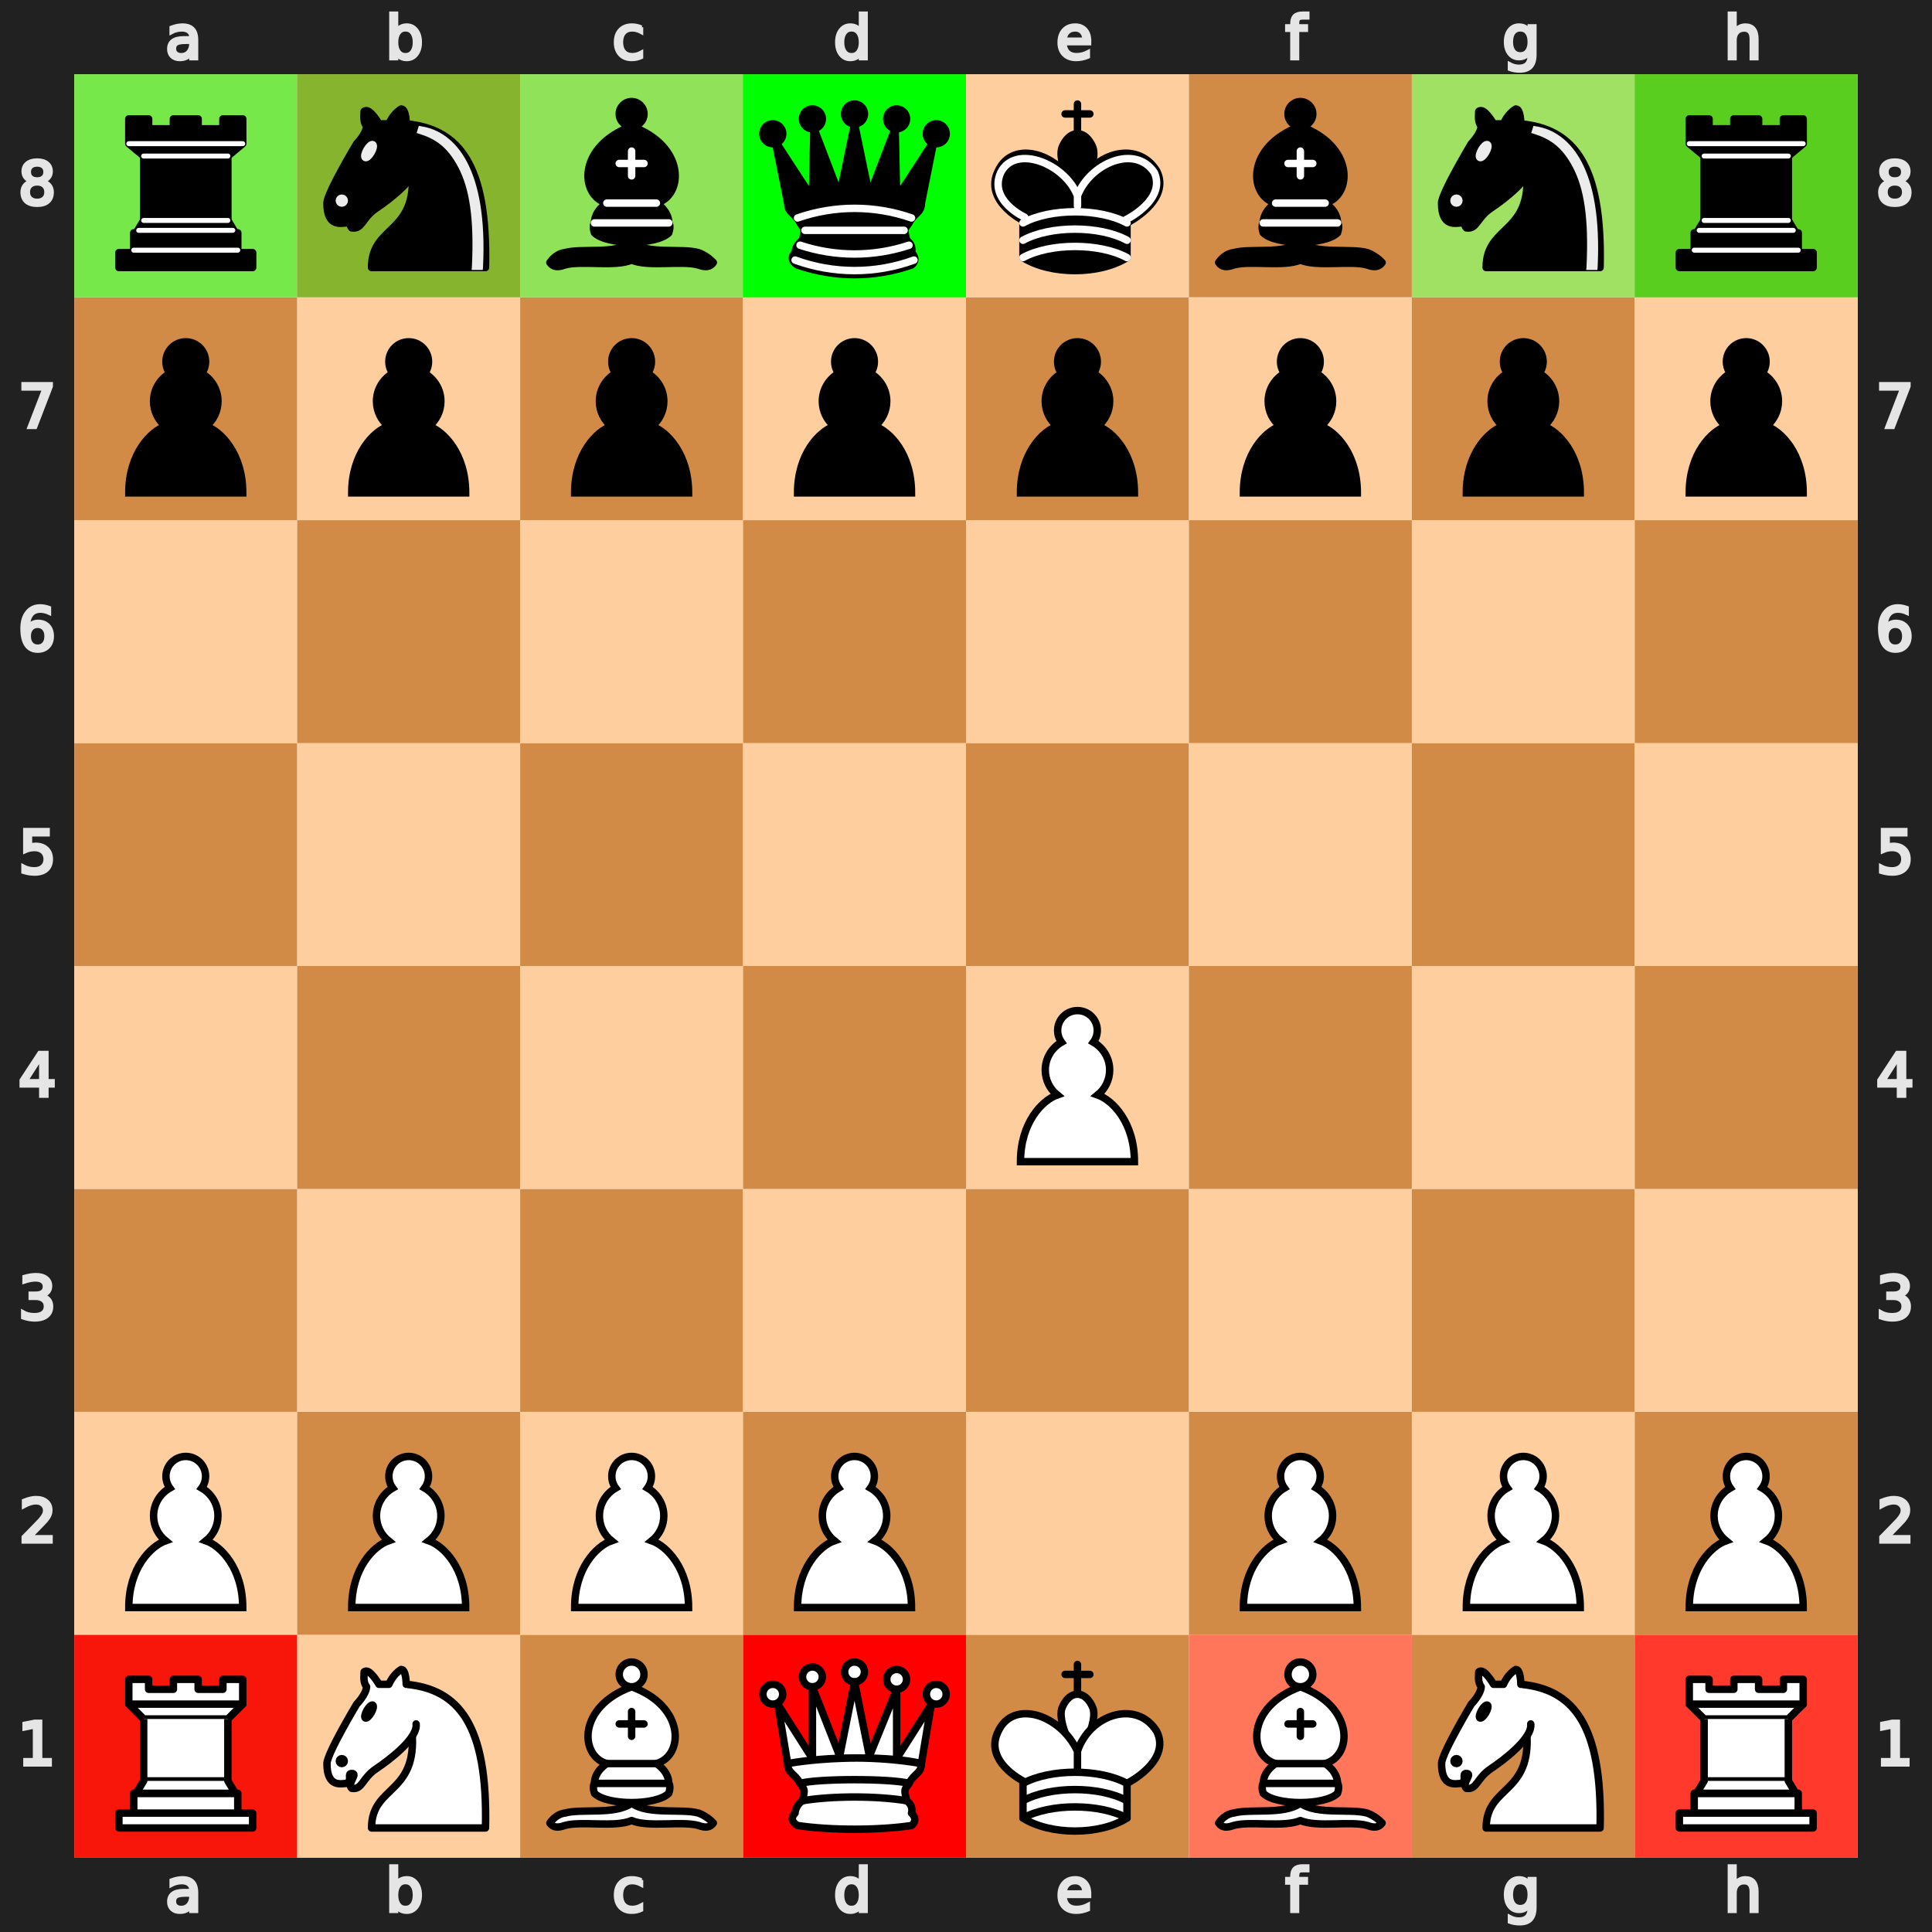
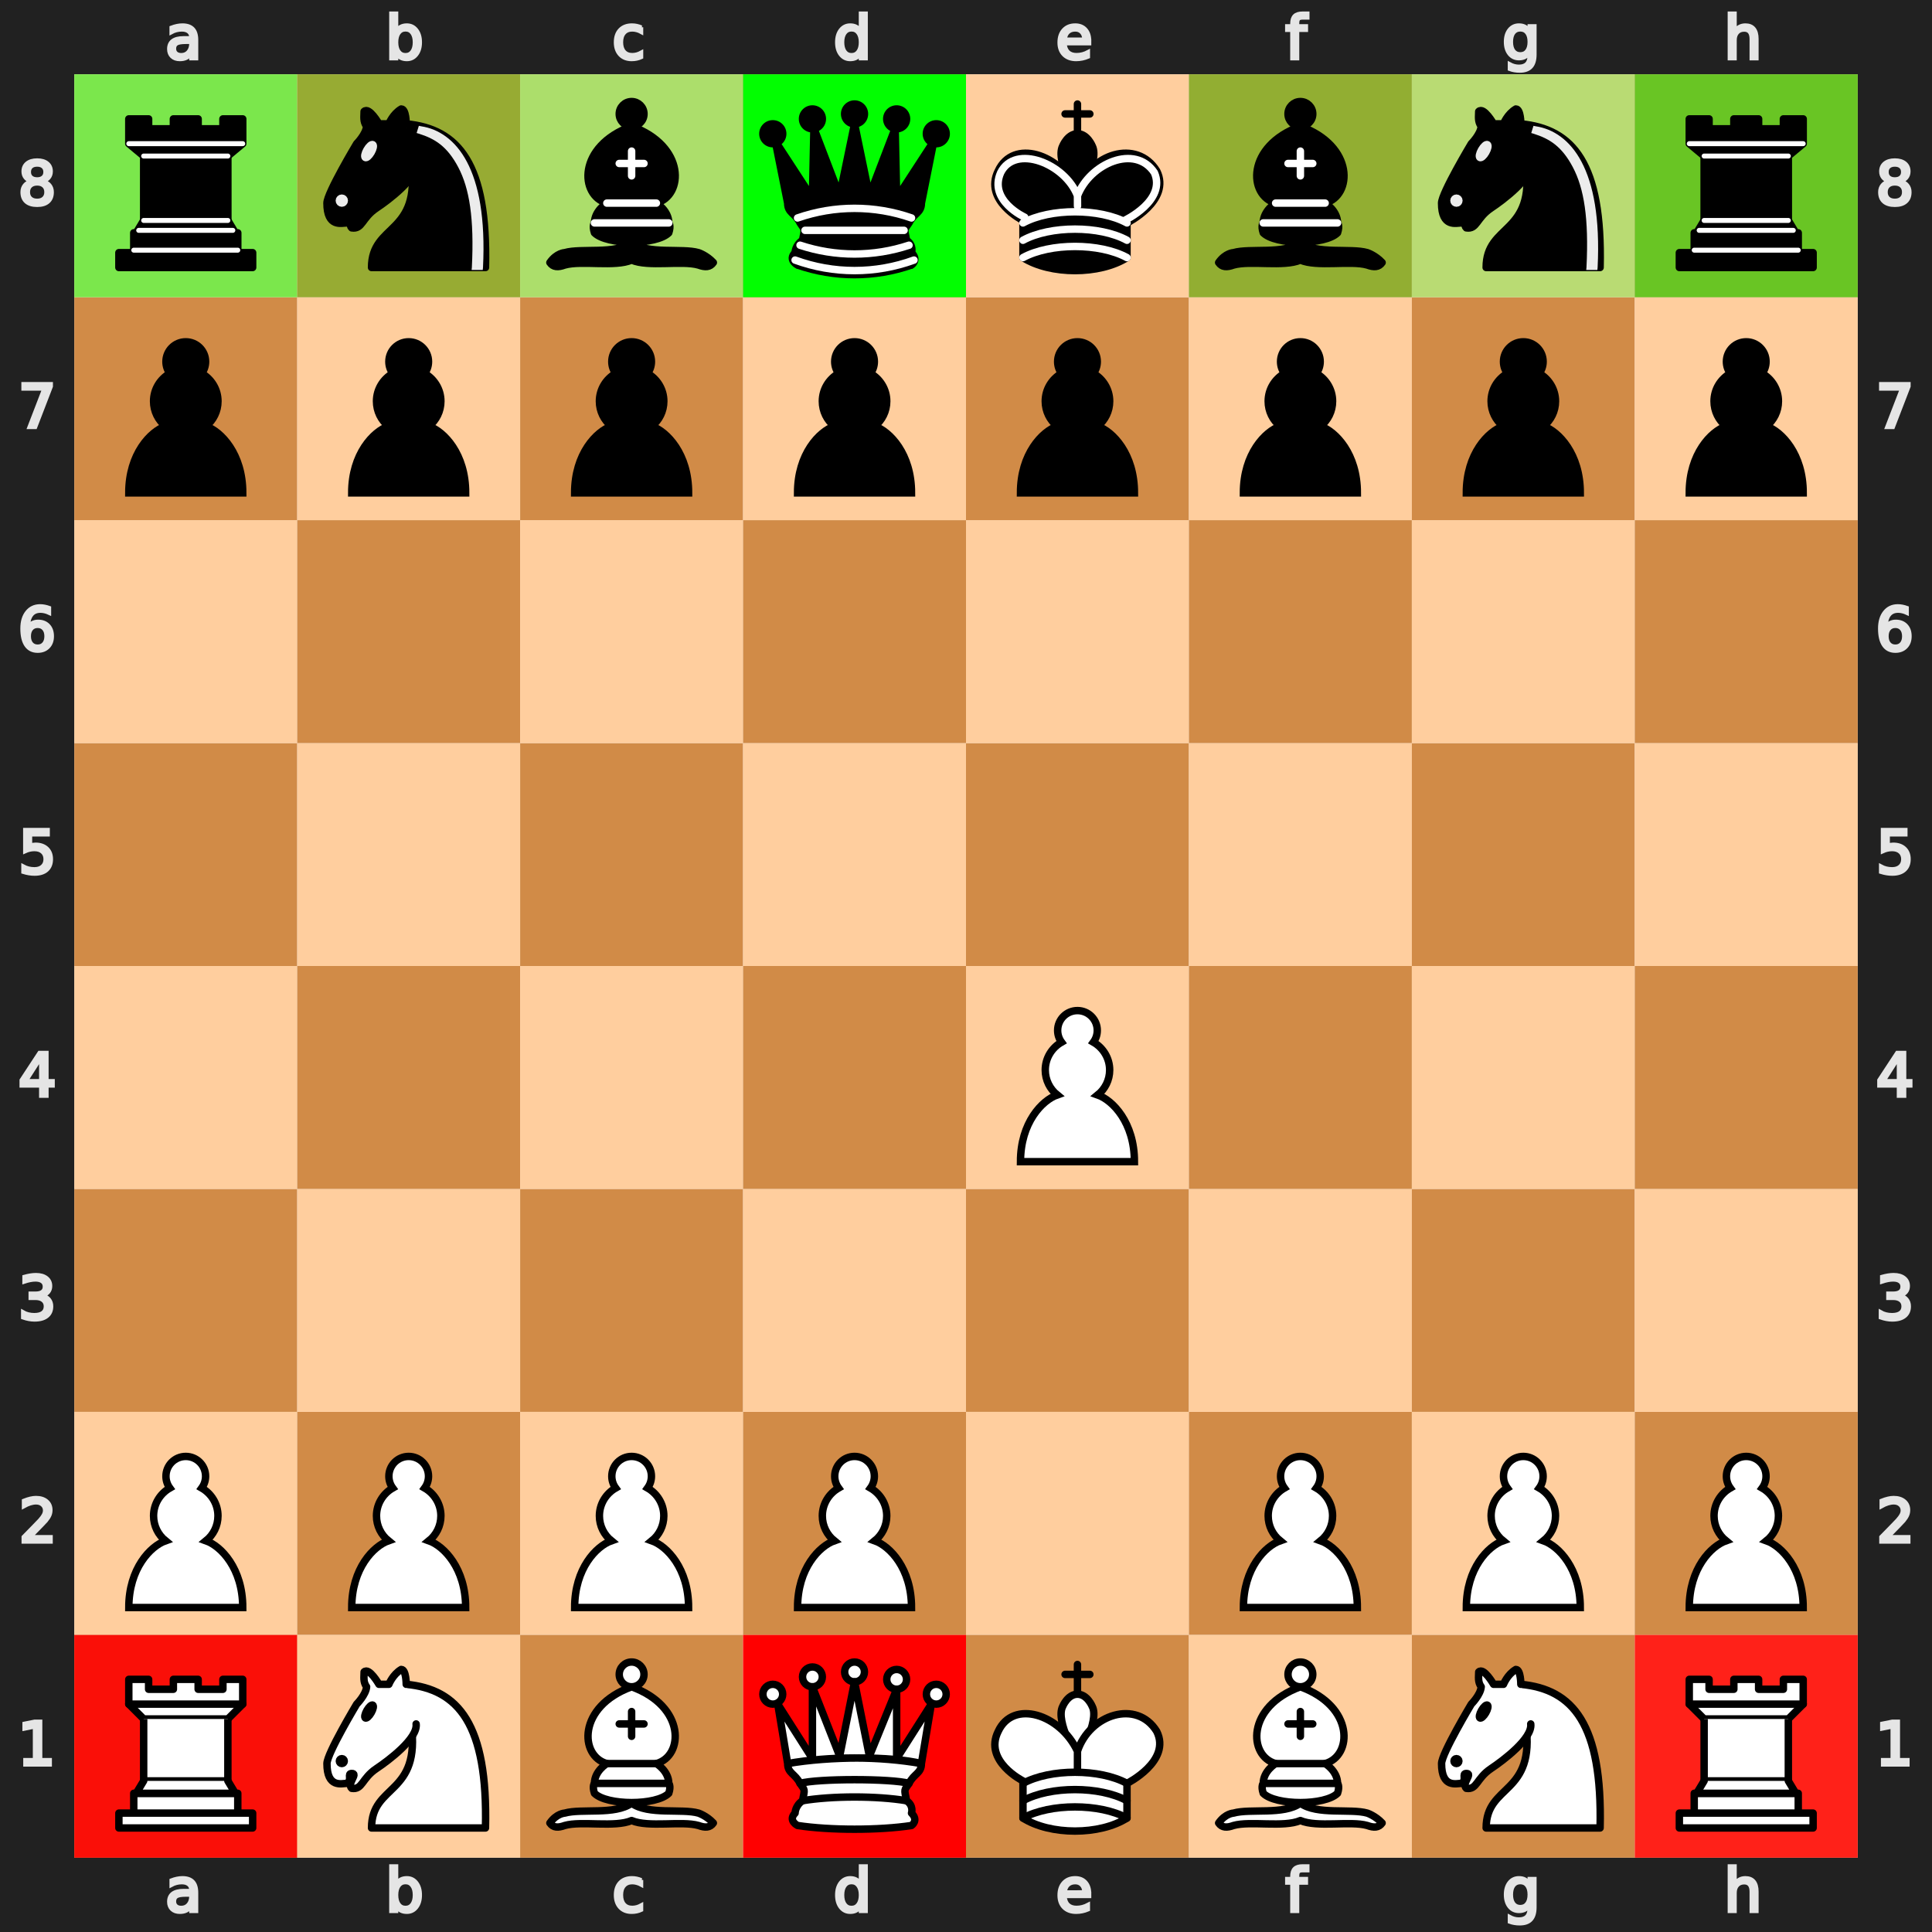
<svg xmlns="http://www.w3.org/2000/svg" xmlns:xlink="http://www.w3.org/1999/xlink" viewBox="0 0 390 390">
  <defs>
    <g id="white-pawn" class="white pawn">
      <path d="M22.5 9c-2.21 0-4 1.79-4 4 0 .89.29 1.71.78 2.38C17.33 16.5 16 18.59 16 21c0 2.03.94 3.84 2.41 5.03-3 1.06-7.41 5.55-7.41 13.47h23c0-7.92-4.41-12.41-7.41-13.47 1.47-1.19 2.41-3 2.41-5.03 0-2.41-1.33-4.5-3.28-5.62.49-.67.78-1.49.78-2.38 0-2.21-1.79-4-4-4z" fill="#fff" stroke="#000" stroke-width="1.5" stroke-linecap="round" />
    </g>
    <g id="white-knight" class="white knight" fill="none" fill-rule="evenodd" stroke="#000" stroke-width="1.5" stroke-linecap="round" stroke-linejoin="round">
      <path d="M 22,10 C 32.5,11 38.5,18 38,39 L 15,39 C 15,30 25,32.5 23,18" style="fill:#ffffff; stroke:#000000;" />
      <path d="M 24,18 C 24.38,20.91 18.45,25.37 16,27 C 13,29 13.18,31.34 11,31 C 9.958,30.06 12.41,27.96 11,28 C 10,28 11.19,29.23 10,30 C 9,30 5.997,31 6,26 C 6,24 12,14 12,14 C 12,14 13.89,12.1 14,10.5 C 13.27,9.506 13.5,8.5 13.5,7.5 C 14.5,6.5 16.5,10 16.5,10 L 18.5,10 C 18.5,10 19.28,8.008 21,7 C 22,7 22,10 22,10" style="fill:#ffffff; stroke:#000000;" />
      <path d="M 9.5 25.5 A 0.5 0.5 0 1 1 8.5,25.5 A 0.5 0.5 0 1 1 9.5 25.5 z" style="fill:#000000; stroke:#000000;" />
      <path d="M 15 15.5 A 0.5 1.5 0 1 1 14,15.5 A 0.5 1.5 0 1 1 15 15.5 z" transform="matrix(0.866,0.5,-0.5,0.866,9.693,-5.173)" style="fill:#000000; stroke:#000000;" />
    </g>
    <g id="white-bishop" class="white bishop" fill="none" fill-rule="evenodd" stroke="#000" stroke-width="1.5" stroke-linecap="round" stroke-linejoin="round">
      <g fill="#fff" stroke-linecap="butt">
        <path d="M9 36c3.39-.97 10.11.43 13.5-2 3.39 2.43 10.11 1.03 13.5 2 0 0 1.65.54 3 2-.68.97-1.65.99-3 .5-3.39-.97-10.11.46-13.5-1-3.39 1.46-10.11.03-13.5 1-1.354.49-2.323.47-3-.5 1.354-1.94 3-2 3-2zM15 32c2.5 2.5 12.5 2.5 15 0 .5-1.5 0-2 0-2 0-2.5-2.5-4-2.5-4 5.5-1.5 6-11.5-5-15.5-11 4-10.5 14-5 15.5 0 0-2.5 1.5-2.5 4 0 0-.5.5 0 2zM25 8a2.5 2.5 0 1 1-5 0 2.5 2.5 0 1 1 5 0z" />
      </g>
      <path d="M17.5 26h10M15 30h15m-7.5-14.5v5M20 18h5" stroke-linejoin="miter" />
    </g>
    <g id="white-rook" class="white rook" fill="#fff" fill-rule="evenodd" stroke="#000" stroke-width="1.5" stroke-linecap="round" stroke-linejoin="round">
      <path d="M9 39h27v-3H9v3zM12 36v-4h21v4H12zM11 14V9h4v2h5V9h5v2h5V9h4v5" stroke-linecap="butt" />
      <path d="M34 14l-3 3H14l-3-3" />
      <path d="M31 17v12.5H14V17" stroke-linecap="butt" stroke-linejoin="miter" />
      <path d="M31 29.5l1.5 2.5h-20l1.5-2.5" />
      <path d="M11 14h23" fill="none" stroke-linejoin="miter" />
    </g>
    <g id="white-queen" class="white queen" fill="#fff" fill-rule="evenodd" stroke="#000" stroke-width="1.5" stroke-linecap="round" stroke-linejoin="round">
      <path d="M8 12a2 2 0 1 1-4 0 2 2 0 1 1 4 0zM24.5 7.5a2 2 0 1 1-4 0 2 2 0 1 1 4 0zM41 12a2 2 0 1 1-4 0 2 2 0 1 1 4 0zM16 8.5a2 2 0 1 1-4 0 2 2 0 1 1 4 0zM33 9a2 2 0 1 1-4 0 2 2 0 1 1 4 0z" />
      <path d="M9 26c8.5-1.5 21-1.5 27 0l2-12-7 11V11l-5.5 13.5-3-15-3 15-5.5-14V25L7 14l2 12zM9 26c0 2 1.5 2 2.5 4 1 1.5 1 1 .5 3.5-1.5 1-1.5 2.5-1.5 2.5-1.5 1.5.5 2.5.5 2.5 6.5 1 16.5 1 23 0 0 0 1.5-1 0-2.5 0 0 .5-1.5-1-2.5-.5-2.5-.5-2 .5-3.5 1-2 2.5-2 2.5-4-8.5-1.5-18.5-1.5-27 0z" stroke-linecap="butt" />
      <path d="M11.5 30c3.5-1 18.5-1 22 0M12 33.5c6-1 15-1 21 0" fill="none" />
    </g>
    <g id="white-king" class="white king" fill="none" fill-rule="evenodd" stroke="#000" stroke-width="1.5" stroke-linecap="round" stroke-linejoin="round">
      <path d="M22.5 11.63V6M20 8h5" stroke-linejoin="miter" />
      <path d="M22.5 25s4.5-7.5 3-10.5c0 0-1-2.5-3-2.5s-3 2.5-3 2.5c-1.5 3 3 10.5 3 10.5" fill="#fff" stroke-linecap="butt" stroke-linejoin="miter" />
      <path d="M11.5 37c5.5 3.5 15.5 3.5 21 0v-7s9-4.5 6-10.5c-4-6.5-13.5-3.5-16 4V27v-3.5c-3.5-7.5-13-10.5-16-4-3 6 5 10 5 10V37z" fill="#fff" />
      <path d="M11.5 30c5.5-3 15.5-3 21 0m-21 3.5c5.5-3 15.5-3 21 0m-21 3.5c5.5-3 15.5-3 21 0" />
    </g>
    <g id="black-pawn" class="black pawn">
      <path d="M22.5 9c-2.21 0-4 1.79-4 4 0 .89.29 1.71.78 2.38C17.33 16.5 16 18.59 16 21c0 2.03.94 3.84 2.41 5.03-3 1.06-7.41 5.55-7.41 13.47h23c0-7.92-4.41-12.41-7.41-13.47 1.47-1.19 2.41-3 2.41-5.03 0-2.41-1.33-4.5-3.28-5.62.49-.67.78-1.49.78-2.38 0-2.21-1.79-4-4-4z" fill="#000" stroke="#000" stroke-width="1.5" stroke-linecap="round" />
    </g>
    <g id="black-knight" class="black knight" fill="none" fill-rule="evenodd" stroke="#000" stroke-width="1.5" stroke-linecap="round" stroke-linejoin="round">
      <path d="M 22,10 C 32.5,11 38.5,18 38,39 L 15,39 C 15,30 25,32.5 23,18" style="fill:#000000; stroke:#000000;" />
      <path d="M 24,18 C 24.38,20.91 18.45,25.37 16,27 C 13,29 13.18,31.34 11,31 C 9.958,30.06 12.41,27.96 11,28 C 10,28 11.19,29.23 10,30 C 9,30 5.997,31 6,26 C 6,24 12,14 12,14 C 12,14 13.89,12.1 14,10.5 C 13.27,9.506 13.5,8.5 13.5,7.5 C 14.5,6.5 16.5,10 16.5,10 L 18.5,10 C 18.5,10 19.28,8.008 21,7 C 22,7 22,10 22,10" style="fill:#000000; stroke:#000000;" />
      <path d="M 9.5 25.5 A 0.5 0.5 0 1 1 8.5,25.5 A 0.5 0.5 0 1 1 9.5 25.5 z" style="fill:#ececec; stroke:#ececec;" />
      <path d="M 15 15.5 A 0.5 1.5 0 1 1 14,15.5 A 0.5 1.5 0 1 1 15 15.5 z" transform="matrix(0.866,0.5,-0.5,0.866,9.693,-5.173)" style="fill:#ececec; stroke:#ececec;" />
      <path d="M 24.55,10.4 L 24.1,11.85 L 24.6,12 C 27.75,13 30.25,14.49 32.5,18.75 C 34.75,23.01 35.75,29.06 35.25,39 L 35.2,39.5 L 37.45,39.5 L 37.5,39 C 38,28.94 36.62,22.15 34.25,17.66 C 31.88,13.17 28.46,11.02 25.06,10.5 L 24.55,10.4 z " style="fill:#ececec; stroke:none;" />
    </g>
    <g id="black-bishop" class="black bishop" fill="none" fill-rule="evenodd" stroke="#000" stroke-width="1.5" stroke-linecap="round" stroke-linejoin="round">
      <path d="M9 36c3.39-.97 10.11.43 13.5-2 3.39 2.43 10.11 1.03 13.5 2 0 0 1.65.54 3 2-.68.97-1.65.99-3 .5-3.39-.97-10.11.46-13.5-1-3.39 1.46-10.11.03-13.5 1-1.354.49-2.323.47-3-.5 1.354-1.94 3-2 3-2zm6-4c2.5 2.5 12.5 2.5 15 0 .5-1.5 0-2 0-2 0-2.5-2.5-4-2.5-4 5.5-1.5 6-11.5-5-15.5-11 4-10.5 14-5 15.5 0 0-2.5 1.5-2.5 4 0 0-.5.5 0 2zM25 8a2.5 2.5 0 1 1-5 0 2.5 2.5 0 1 1 5 0z" fill="#000" stroke-linecap="butt" />
      <path d="M17.5 26h10M15 30h15m-7.5-14.5v5M20 18h5" stroke="#fff" stroke-linejoin="miter" />
    </g>
    <g id="black-rook" class="black rook" fill="#000" fill-rule="evenodd" stroke="#000" stroke-width="1.5" stroke-linecap="round" stroke-linejoin="round">
      <path d="M9 39h27v-3H9v3zM12.5 32l1.5-2.5h17l1.5 2.5h-20zM12 36v-4h21v4H12z" stroke-linecap="butt" />
      <path d="M14 29.5v-13h17v13H14z" stroke-linecap="butt" stroke-linejoin="miter" />
      <path d="M14 16.5L11 14h23l-3 2.5H14zM11 14V9h4v2h5V9h5v2h5V9h4v5H11z" stroke-linecap="butt" />
      <path d="M12 35.5h21M13 31.5h19M14 29.5h17M14 16.5h17M11 14h23" fill="none" stroke="#fff" stroke-width="1" stroke-linejoin="miter" />
    </g>
    <g id="black-queen" class="black queen" fill="#000" fill-rule="evenodd" stroke="#000" stroke-width="1.5" stroke-linecap="round" stroke-linejoin="round">
      <g fill="#000" stroke="none">
        <circle cx="6" cy="12" r="2.75" />
        <circle cx="14" cy="9" r="2.75" />
        <circle cx="22.5" cy="8" r="2.75" />
        <circle cx="31" cy="9" r="2.75" />
        <circle cx="39" cy="12" r="2.75" />
      </g>
      <path d="M9 26c8.5-1.5 21-1.5 27 0l2.5-12.5L31 25l-.3-14.1-5.2 13.6-3-14.5-3 14.5-5.2-13.6L14 25 6.5 13.5 9 26zM9 26c0 2 1.5 2 2.5 4 1 1.5 1 1 .5 3.5-1.5 1-1.5 2.5-1.5 2.5-1.5 1.5.5 2.5.5 2.5 6.5 1 16.5 1 23 0 0 0 1.5-1 0-2.5 0 0 .5-1.5-1-2.5-.5-2.5-.5-2 .5-3.5 1-2 2.5-2 2.5-4-8.5-1.5-18.5-1.5-27 0z" stroke-linecap="butt" />
      <path d="M11 38.5a35 35 1 0 0 23 0" fill="none" stroke-linecap="butt" />
      <path d="M11 29a35 35 1 0 1 23 0M12.5 31.5h20M11.5 34.5a35 35 1 0 0 22 0M10.5 37.5a35 35 1 0 0 24 0" fill="none" stroke="#fff" />
    </g>
    <g id="black-king" class="black king" fill="none" fill-rule="evenodd" stroke="#000" stroke-width="1.5" stroke-linecap="round" stroke-linejoin="round">
      <path d="M22.5 11.63V6" stroke-linejoin="miter" />
      <path d="M22.5 25s4.5-7.5 3-10.5c0 0-1-2.5-3-2.5s-3 2.5-3 2.5c-1.5 3 3 10.5 3 10.5" fill="#000" stroke-linecap="butt" stroke-linejoin="miter" />
      <path d="M11.5 37c5.5 3.5 15.5 3.5 21 0v-7s9-4.5 6-10.5c-4-6.5-13.5-3.5-16 4V27v-3.5c-3.5-7.5-13-10.5-16-4-3 6 5 10 5 10V37z" fill="#000" />
      <path d="M20 8h5" stroke-linejoin="miter" />
      <path d="M32 29.5s8.5-4 6.03-9.65C34.15 14 25 18 22.5 24.5l.01 2.1-.01-2.1C20 18 9.906 14 6.997 19.85c-2.497 5.65 4.853 9 4.853 9M11.5 30c5.5-3 15.5-3 21 0m-21 3.5c5.5-3 15.5-3 21 0m-21 3.5c5.5-3 15.5-3 21 0" stroke="#fff" />
    </g>
  </defs>
  <rect x="7.5" y="7.5" width="375" height="375" fill="none" stroke="#212121" stroke-width="15" />
  <g transform="translate(20, 1) scale(0.75, 0.75)" fill="#e5e5e5" stroke="#e5e5e5">
    <path d="M23.328 10.016q-1.742 0-2.414.398-.672.398-.672 1.36 0 .765.5 1.218.508.445 1.375.445 1.196 0 1.914-.843.727-.852.727-2.258v-.32zm2.867-.594v4.992h-1.437v-1.328q-.492.797-1.227 1.18-.734.375-1.797.375-1.343 0-2.14-.75-.79-.758-.79-2.024 0-1.476.985-2.226.992-.75 2.953-.75h2.016V8.75q0-.992-.656-1.531-.649-.547-1.829-.547-.75 0-1.46.18-.711.18-1.368.539V6.062q.79-.304 1.532-.453.742-.156 1.445-.156 1.898 0 2.836.984.937.985.937 2.985z" />
  </g>
  <g transform="translate(20, 375) scale(0.75, 0.75)" fill="#e5e5e5" stroke="#e5e5e5">
    <path d="M23.328 10.016q-1.742 0-2.414.398-.672.398-.672 1.36 0 .765.5 1.218.508.445 1.375.445 1.196 0 1.914-.843.727-.852.727-2.258v-.32zm2.867-.594v4.992h-1.437v-1.328q-.492.797-1.227 1.18-.734.375-1.797.375-1.343 0-2.14-.75-.79-.758-.79-2.024 0-1.476.985-2.226.992-.75 2.953-.75h2.016V8.75q0-.992-.656-1.531-.649-.547-1.829-.547-.75 0-1.46.18-.711.18-1.368.539V6.062q.79-.304 1.532-.453.742-.156 1.445-.156 1.898 0 2.836.984.937.985.937 2.985z" />
  </g>
  <g transform="translate(65, 1) scale(0.75, 0.75)" fill="#e5e5e5" stroke="#e5e5e5">
    <path d="M24.922 10.047q0-1.586-.656-2.485-.649-.906-1.79-.906-1.14 0-1.796.906-.649.899-.649 2.485 0 1.586.649 2.492.656.898 1.797.898 1.14 0 1.789-.898.656-.906.656-2.492zm-4.89-3.055q.452-.781 1.14-1.156.695-.383 1.656-.383 1.594 0 2.586 1.266 1 1.265 1 3.328 0 2.062-1 3.328-.992 1.266-2.586 1.266-.96 0-1.656-.375-.688-.383-1.14-1.164v1.312h-1.446V2.258h1.445z" />
  </g>
  <g transform="translate(65, 375) scale(0.75, 0.75)" fill="#e5e5e5" stroke="#e5e5e5">
    <path d="M24.922 10.047q0-1.586-.656-2.485-.649-.906-1.79-.906-1.14 0-1.796.906-.649.899-.649 2.485 0 1.586.649 2.492.656.898 1.797.898 1.14 0 1.789-.898.656-.906.656-2.492zm-4.89-3.055q.452-.781 1.14-1.156.695-.383 1.656-.383 1.594 0 2.586 1.266 1 1.265 1 3.328 0 2.062-1 3.328-.992 1.266-2.586 1.266-.96 0-1.656-.375-.688-.383-1.14-1.164v1.312h-1.446V2.258h1.445z" />
  </g>
  <g transform="translate(110, 1) scale(0.75, 0.75)" fill="#e5e5e5" stroke="#e5e5e5">
    <path d="M25.96 6v1.344q-.608-.336-1.226-.5-.609-.172-1.234-.172-1.398 0-2.172.89-.773.883-.773 2.485 0 1.601.773 2.492.774.883 2.172.883.625 0 1.234-.164.618-.172 1.227-.508v1.328q-.602.281-1.25.422-.64.14-1.367.14-1.977 0-3.14-1.242-1.165-1.242-1.165-3.351 0-2.14 1.172-3.367 1.18-1.227 3.227-1.227.664 0 1.296.14.633.134 1.227.407z" />
  </g>
  <g transform="translate(110, 375) scale(0.75, 0.75)" fill="#e5e5e5" stroke="#e5e5e5">
    <path d="M25.96 6v1.344q-.608-.336-1.226-.5-.609-.172-1.234-.172-1.398 0-2.172.89-.773.883-.773 2.485 0 1.601.773 2.492.774.883 2.172.883.625 0 1.234-.164.618-.172 1.227-.508v1.328q-.602.281-1.25.422-.64.14-1.367.14-1.977 0-3.14-1.242-1.165-1.242-1.165-3.351 0-2.14 1.172-3.367 1.18-1.227 3.227-1.227.664 0 1.296.14.633.134 1.227.407z" />
  </g>
  <g transform="translate(155, 1) scale(0.75, 0.75)" fill="#e5e5e5" stroke="#e5e5e5">
    <path d="M24.973 6.992V2.258h1.437v12.156h-1.437v-1.312q-.453.78-1.149 1.164-.687.375-1.656.375-1.586 0-2.586-1.266-.992-1.266-.992-3.328 0-2.063.992-3.328 1-1.266 2.586-1.266.969 0 1.656.383.696.375 1.149 1.156zm-4.899 3.055q0 1.586.649 2.492.656.898 1.797.898 1.14 0 1.796-.898.657-.906.657-2.492 0-1.586-.657-2.485-.656-.906-1.796-.906-1.141 0-1.797.906-.649.899-.649 2.485z" />
  </g>
  <g transform="translate(155, 375) scale(0.75, 0.75)" fill="#e5e5e5" stroke="#e5e5e5">
    <path d="M24.973 6.992V2.258h1.437v12.156h-1.437v-1.312q-.453.78-1.149 1.164-.687.375-1.656.375-1.586 0-2.586-1.266-.992-1.266-.992-3.328 0-2.063.992-3.328 1-1.266 2.586-1.266.969 0 1.656.383.696.375 1.149 1.156zm-4.899 3.055q0 1.586.649 2.492.656.898 1.797.898 1.14 0 1.796-.898.657-.906.657-2.492 0-1.586-.657-2.485-.656-.906-1.796-.906-1.141 0-1.797.906-.649.899-.649 2.485z" />
  </g>
  <g transform="translate(200, 1) scale(0.75, 0.75)" fill="#e5e5e5" stroke="#e5e5e5">
    <path d="M26.555 9.68v.703h-6.61q.094 1.484.89 2.265.806.774 2.235.774.828 0 1.602-.203.781-.203 1.547-.61v1.36q-.774.328-1.586.5-.813.172-1.649.172-2.093 0-3.32-1.22-1.219-1.218-1.219-3.296 0-2.148 1.157-3.406 1.164-1.266 3.132-1.266 1.766 0 2.79 1.14 1.03 1.134 1.03 3.087zm-1.438-.422q-.015-1.18-.664-1.883-.64-.703-1.703-.703-1.203 0-1.93.68-.718.68-.828 1.914z" />
  </g>
  <g transform="translate(200, 375) scale(0.75, 0.75)" fill="#e5e5e5" stroke="#e5e5e5">
    <path d="M26.555 9.68v.703h-6.61q.094 1.484.89 2.265.806.774 2.235.774.828 0 1.602-.203.781-.203 1.547-.61v1.36q-.774.328-1.586.5-.813.172-1.649.172-2.093 0-3.32-1.22-1.219-1.218-1.219-3.296 0-2.148 1.157-3.406 1.164-1.266 3.132-1.266 1.766 0 2.79 1.14 1.03 1.134 1.03 3.087zm-1.438-.422q-.015-1.18-.664-1.883-.64-.703-1.703-.703-1.203 0-1.93.68-.718.68-.828 1.914z" />
  </g>
  <g transform="translate(245, 1) scale(0.75, 0.75)" fill="#e5e5e5" stroke="#e5e5e5">
    <path d="M25.285 2.258v1.195H23.91q-.773 0-1.078.313-.297.312-.297 1.125v.773h2.367v1.117h-2.367v7.633H21.09V6.781h-1.375V5.664h1.375v-.61q0-1.46.68-2.124.68-.672 2.156-.672z" />
  </g>
  <g transform="translate(245, 375) scale(0.75, 0.75)" fill="#e5e5e5" stroke="#e5e5e5">
    <path d="M25.285 2.258v1.195H23.91q-.773 0-1.078.313-.297.312-.297 1.125v.773h2.367v1.117h-2.367v7.633H21.09V6.781h-1.375V5.664h1.375v-.61q0-1.46.68-2.124.68-.672 2.156-.672z" />
  </g>
  <g transform="translate(290, 1) scale(0.75, 0.75)" fill="#e5e5e5" stroke="#e5e5e5">
    <path d="M24.973 9.937q0-1.562-.649-2.421-.64-.86-1.804-.86-1.157 0-1.805.86-.64.859-.64 2.421 0 1.555.64 2.415.648.859 1.805.859 1.164 0 1.804-.86.649-.859.649-2.414zm1.437 3.391q0 2.234-.992 3.32-.992 1.094-3.04 1.094-.757 0-1.429-.117-.672-.11-1.304-.344v-1.398q.632.344 1.25.508.617.164 1.257.164 1.414 0 2.118-.743.703-.734.703-2.226v-.711q-.446.773-1.141 1.156-.695.383-1.664.383-1.61 0-2.594-1.227-.984-1.226-.984-3.25 0-2.03.984-3.257.985-1.227 2.594-1.227.969 0 1.664.383t1.14 1.156V5.664h1.438z" />
  </g>
  <g transform="translate(290, 375) scale(0.75, 0.75)" fill="#e5e5e5" stroke="#e5e5e5">
    <path d="M24.973 9.937q0-1.562-.649-2.421-.64-.86-1.804-.86-1.157 0-1.805.86-.64.859-.64 2.421 0 1.555.64 2.415.648.859 1.805.859 1.164 0 1.804-.86.649-.859.649-2.414zm1.437 3.391q0 2.234-.992 3.32-.992 1.094-3.04 1.094-.757 0-1.429-.117-.672-.11-1.304-.344v-1.398q.632.344 1.25.508.617.164 1.257.164 1.414 0 2.118-.743.703-.734.703-2.226v-.711q-.446.773-1.141 1.156-.695.383-1.664.383-1.61 0-2.594-1.227-.984-1.226-.984-3.25 0-2.03.984-3.257.985-1.227 2.594-1.227.969 0 1.664.383t1.14 1.156V5.664h1.438z" />
  </g>
  <g transform="translate(335, 1) scale(0.75, 0.75)" fill="#e5e5e5" stroke="#e5e5e5">
    <path d="M26.164 9.133v5.281h-1.437V9.18q0-1.243-.485-1.86-.484-.617-1.453-.617-1.164 0-1.836.742-.672.742-.672 2.024v4.945h-1.445V2.258h1.445v4.765q.516-.789 1.211-1.18.703-.39 1.617-.39 1.508 0 2.282.938.773.93.773 2.742z" />
  </g>
  <g transform="translate(335, 375) scale(0.75, 0.75)" fill="#e5e5e5" stroke="#e5e5e5">
    <path d="M26.164 9.133v5.281h-1.437V9.18q0-1.243-.485-1.86-.484-.617-1.453-.617-1.164 0-1.836.742-.672.742-.672 2.024v4.945h-1.445V2.258h1.445v4.765q.516-.789 1.211-1.18.703-.39 1.617-.39 1.508 0 2.282.938.773.93.773 2.742z" />
  </g>
  <g transform="translate(0, 335) scale(0.75, 0.75)" fill="#e5e5e5" stroke="#e5e5e5">
    <path d="M6.754 26.996h2.578v-8.898l-2.805.562v-1.437l2.79-.563h1.578v10.336h2.578v1.328h-6.72z" />
  </g>
  <g transform="translate(375, 335) scale(0.75, 0.75)" fill="#e5e5e5" stroke="#e5e5e5">
    <path d="M6.754 26.996h2.578v-8.898l-2.805.562v-1.437l2.79-.563h1.578v10.336h2.578v1.328h-6.72z" />
  </g>
  <g transform="translate(0, 290) scale(0.75, 0.75)" fill="#e5e5e5" stroke="#e5e5e5">
    <path d="M8.195 26.996h5.508v1.328H6.297v-1.328q.898-.93 2.445-2.492 1.555-1.57 1.953-2.024.758-.851 1.055-1.437.305-.594.305-1.164 0-.93-.657-1.516-.648-.586-1.695-.586-.742 0-1.57.258-.82.258-1.758.781v-1.593q.953-.383 1.781-.578.828-.196 1.516-.196 1.812 0 2.89.906 1.079.907 1.079 2.422 0 .72-.274 1.368-.265.64-.976 1.515-.196.227-1.243 1.313-1.046 1.078-2.953 3.023z" />
  </g>
  <g transform="translate(375, 290) scale(0.75, 0.75)" fill="#e5e5e5" stroke="#e5e5e5">
    <path d="M8.195 26.996h5.508v1.328H6.297v-1.328q.898-.93 2.445-2.492 1.555-1.57 1.953-2.024.758-.851 1.055-1.437.305-.594.305-1.164 0-.93-.657-1.516-.648-.586-1.695-.586-.742 0-1.57.258-.82.258-1.758.781v-1.593q.953-.383 1.781-.578.828-.196 1.516-.196 1.812 0 2.89.906 1.079.907 1.079 2.422 0 .72-.274 1.368-.265.64-.976 1.515-.196.227-1.243 1.313-1.046 1.078-2.953 3.023z" />
  </g>
  <g transform="translate(0, 245) scale(0.75, 0.75)" fill="#e5e5e5" stroke="#e5e5e5">
    <path d="M11.434 22.035q1.132.242 1.765 1.008.64.766.64 1.89 0 1.727-1.187 2.672-1.187.946-3.375.946-.734 0-1.515-.149-.774-.14-1.602-.43V26.45q.656.383 1.438.578.78.196 1.632.196 1.485 0 2.258-.586.782-.586.782-1.703 0-1.032-.727-1.61-.719-.586-2.008-.586h-1.36v-1.297h1.423q1.164 0 1.78-.46.618-.47.618-1.344 0-.899-.64-1.375-.633-.485-1.82-.485-.65 0-1.391.141-.743.14-1.633.437V16.95q.898-.25 1.68-.375.788-.125 1.484-.125 1.797 0 2.844.82 1.046.813 1.046 2.204 0 .968-.554 1.64-.555.664-1.578.922z" />
  </g>
  <g transform="translate(375, 245) scale(0.75, 0.75)" fill="#e5e5e5" stroke="#e5e5e5">
    <path d="M11.434 22.035q1.132.242 1.765 1.008.64.766.64 1.89 0 1.727-1.187 2.672-1.187.946-3.375.946-.734 0-1.515-.149-.774-.14-1.602-.43V26.45q.656.383 1.438.578.78.196 1.632.196 1.485 0 2.258-.586.782-.586.782-1.703 0-1.032-.727-1.61-.719-.586-2.008-.586h-1.36v-1.297h1.423q1.164 0 1.78-.46.618-.47.618-1.344 0-.899-.64-1.375-.633-.485-1.82-.485-.65 0-1.391.141-.743.14-1.633.437V16.95q.898-.25 1.68-.375.788-.125 1.484-.125 1.797 0 2.844.82 1.046.813 1.046 2.204 0 .968-.554 1.64-.555.664-1.578.922z" />
  </g>
  <g transform="translate(0, 200) scale(0.75, 0.75)" fill="#e5e5e5" stroke="#e5e5e5">
    <path d="M11.016 18.035L7.03 24.262h3.985zm-.414-1.375h1.984v7.602h1.664v1.312h-1.664v2.75h-1.57v-2.75H5.75v-1.523z" />
  </g>
  <g transform="translate(375, 200) scale(0.75, 0.75)" fill="#e5e5e5" stroke="#e5e5e5">
    <path d="M11.016 18.035L7.03 24.262h3.985zm-.414-1.375h1.984v7.602h1.664v1.312h-1.664v2.75h-1.57v-2.75H5.75v-1.523z" />
  </g>
  <g transform="translate(0, 155) scale(0.75, 0.75)" fill="#e5e5e5" stroke="#e5e5e5">
    <path d="M6.719 16.66h6.195v1.328h-4.75v2.86q.344-.118.688-.172.343-.063.687-.063 1.953 0 3.094 1.07 1.14 1.07 1.14 2.899 0 1.883-1.171 2.93-1.172 1.039-3.305 1.039-.735 0-1.5-.125-.758-.125-1.57-.375v-1.586q.703.383 1.453.57.75.188 1.586.188 1.351 0 2.14-.711.79-.711.79-1.93 0-1.219-.79-1.93-.789-.71-2.14-.71-.633 0-1.266.14-.625.14-1.281.438z" />
  </g>
  <g transform="translate(375, 155) scale(0.75, 0.75)" fill="#e5e5e5" stroke="#e5e5e5">
    <path d="M6.719 16.66h6.195v1.328h-4.75v2.86q.344-.118.688-.172.343-.063.687-.063 1.953 0 3.094 1.07 1.14 1.07 1.14 2.899 0 1.883-1.171 2.93-1.172 1.039-3.305 1.039-.735 0-1.5-.125-.758-.125-1.57-.375v-1.586q.703.383 1.453.57.75.188 1.586.188 1.351 0 2.14-.711.79-.711.79-1.93 0-1.219-.79-1.93-.789-.71-2.14-.71-.633 0-1.266.14-.625.14-1.281.438z" />
  </g>
  <g transform="translate(0, 110) scale(0.75, 0.75)" fill="#e5e5e5" stroke="#e5e5e5">
    <path d="M10.137 21.863q-1.063 0-1.688.727-.617.726-.617 1.992 0 1.258.617 1.992.625.727 1.688.727 1.062 0 1.68-.727.624-.734.624-1.992 0-1.266-.625-1.992-.617-.727-1.68-.727zm3.133-4.945v1.437q-.594-.28-1.204-.43-.601-.148-1.195-.148-1.562 0-2.39 1.055-.82 1.055-.938 3.188.46-.68 1.156-1.04.696-.367 1.531-.367 1.758 0 2.774 1.07 1.023 1.063 1.023 2.899 0 1.797-1.062 2.883-1.063 1.086-2.828 1.086-2.024 0-3.094-1.547-1.07-1.555-1.07-4.5 0-2.766 1.312-4.406 1.313-1.649 3.524-1.649.593 0 1.195.117.61.118 1.266.352z" />
  </g>
  <g transform="translate(375, 110) scale(0.75, 0.75)" fill="#e5e5e5" stroke="#e5e5e5">
    <path d="M10.137 21.863q-1.063 0-1.688.727-.617.726-.617 1.992 0 1.258.617 1.992.625.727 1.688.727 1.062 0 1.68-.727.624-.734.624-1.992 0-1.266-.625-1.992-.617-.727-1.68-.727zm3.133-4.945v1.437q-.594-.28-1.204-.43-.601-.148-1.195-.148-1.562 0-2.39 1.055-.82 1.055-.938 3.188.46-.68 1.156-1.04.696-.367 1.531-.367 1.758 0 2.774 1.07 1.023 1.063 1.023 2.899 0 1.797-1.062 2.883-1.063 1.086-2.828 1.086-2.024 0-3.094-1.547-1.07-1.555-1.07-4.5 0-2.766 1.312-4.406 1.313-1.649 3.524-1.649.593 0 1.195.117.61.118 1.266.352z" />
  </g>
  <g transform="translate(0, 65) scale(0.75, 0.75)" fill="#e5e5e5" stroke="#e5e5e5">
    <path d="M6.25 16.66h7.5v.672L9.516 28.324H7.867l3.985-10.336H6.25z" />
  </g>
  <g transform="translate(375, 65) scale(0.75, 0.75)" fill="#e5e5e5" stroke="#e5e5e5">
    <path d="M6.25 16.66h7.5v.672L9.516 28.324H7.867l3.985-10.336H6.25z" />
  </g>
  <g transform="translate(0, 20) scale(0.75, 0.75)" fill="#e5e5e5" stroke="#e5e5e5">
    <path d="M10 22.785q-1.125 0-1.773.602-.641.601-.641 1.656t.64 1.656q.649.602 1.774.602t1.773-.602q.649-.61.649-1.656 0-1.055-.649-1.656-.64-.602-1.773-.602zm-1.578-.672q-1.016-.25-1.586-.945-.563-.695-.563-1.695 0-1.399.993-2.211 1-.813 2.734-.813 1.742 0 2.734.813.993.812.993 2.21 0 1-.57 1.696-.563.695-1.571.945 1.14.266 1.773 1.04.641.773.641 1.89 0 1.695-1.04 2.602-1.03.906-2.96.906t-2.969-.906Q6 26.738 6 25.043q0-1.117.64-1.89.641-.774 1.782-1.04zm-.578-2.492q0 .906.562 1.414.57.508 1.594.508 1.016 0 1.586-.508.578-.508.578-1.414 0-.906-.578-1.414-.57-.508-1.586-.508-1.023 0-1.594.508-.562.508-.562 1.414z" />
  </g>
  <g transform="translate(375, 20) scale(0.75, 0.75)" fill="#e5e5e5" stroke="#e5e5e5">
    <path d="M10 22.785q-1.125 0-1.773.602-.641.601-.641 1.656t.64 1.656q.649.602 1.774.602t1.773-.602q.649-.61.649-1.656 0-1.055-.649-1.656-.64-.602-1.773-.602zm-1.578-.672q-1.016-.25-1.586-.945-.563-.695-.563-1.695 0-1.399.993-2.211 1-.813 2.734-.813 1.742 0 2.734.813.993.812.993 2.21 0 1-.57 1.696-.563.695-1.571.945 1.14.266 1.773 1.04.641.773.641 1.89 0 1.695-1.04 2.602-1.03.906-2.96.906t-2.969-.906Q6 26.738 6 25.043q0-1.117.64-1.89.641-.774 1.782-1.04zm-.578-2.492q0 .906.562 1.414.57.508 1.594.508 1.016 0 1.586-.508.578-.508.578-1.414 0-.906-.578-1.414-.57-.508-1.586-.508-1.023 0-1.594.508-.562.508-.562 1.414z" />
  </g>
  <rect x="15" y="330" width="45" height="45" class="square dark a1" stroke="none" fill="#d18b47" />
-   <rect x="15" y="330" width="45" height="45" stroke="none" fill="rgba(255, 0, 0, 0.836)" />
+   <rect x="15" y="330" width="45" height="45" stroke="none" fill="rgba(255, 0, 0, 0.894)" />
  <rect x="60" y="330" width="45" height="45" class="square light b1" stroke="none" fill="#ffce9e" />
  <rect x="60" y="330" width="45" height="45" stroke="none" fill="rgba(255, 0, 0, 0.0)" />
  <rect x="105" y="330" width="45" height="45" class="square dark c1" stroke="none" fill="#d18b47" />
  <rect x="105" y="330" width="45" height="45" stroke="none" fill="rgba(255, 0, 0, 0.0)" />
  <rect x="150" y="330" width="45" height="45" class="square light d1" stroke="none" fill="#ffce9e" />
  <rect x="150" y="330" width="45" height="45" stroke="none" fill="rgba(255, 0, 0, 1.0)" />
  <rect x="195" y="330" width="45" height="45" class="square dark e1" stroke="none" fill="#d18b47" />
  <rect x="195" y="330" width="45" height="45" stroke="none" fill="rgba(255, 0, 0, 0.0)" />
  <rect x="240" y="330" width="45" height="45" class="square light f1" stroke="none" fill="#ffce9e" />
-   <rect x="240" y="330" width="45" height="45" stroke="none" fill="rgba(255, 0, 0, 0.428)" />
+   <rect x="240" y="330" width="45" height="45" stroke="none" fill="rgba(255, 0, 0, 0.0)" />
  <rect x="285" y="330" width="45" height="45" class="square dark g1" stroke="none" fill="#d18b47" />
  <rect x="285" y="330" width="45" height="45" stroke="none" fill="rgba(255, 0, 0, 0.0)" />
  <rect x="330" y="330" width="45" height="45" class="square light h1" stroke="none" fill="#ffce9e" />
-   <rect x="330" y="330" width="45" height="45" stroke="none" fill="rgba(255, 0, 0, 0.721)" />
+   <rect x="330" y="330" width="45" height="45" stroke="none" fill="rgba(255, 0, 0, 0.836)" />
  <rect x="15" y="285" width="45" height="45" class="square light a2" stroke="none" fill="#ffce9e" />
  <rect x="15" y="285" width="45" height="45" stroke="none" fill="rgba(255, 0, 0, 0.0)" />
  <rect x="60" y="285" width="45" height="45" class="square dark b2" stroke="none" fill="#d18b47" />
  <rect x="60" y="285" width="45" height="45" stroke="none" fill="rgba(255, 0, 0, 0.0)" />
  <rect x="105" y="285" width="45" height="45" class="square light c2" stroke="none" fill="#ffce9e" />
  <rect x="105" y="285" width="45" height="45" stroke="none" fill="rgba(255, 0, 0, 0.0)" />
  <rect x="150" y="285" width="45" height="45" class="square dark d2" stroke="none" fill="#d18b47" />
  <rect x="150" y="285" width="45" height="45" stroke="none" fill="rgba(255, 0, 0, 0.0)" />
  <rect x="195" y="285" width="45" height="45" class="square light e2" stroke="none" fill="#ffce9e" />
  <rect x="195" y="285" width="45" height="45" stroke="none" fill="rgba(255, 0, 0, 0.0)" />
  <rect x="240" y="285" width="45" height="45" class="square dark f2" stroke="none" fill="#d18b47" />
  <rect x="240" y="285" width="45" height="45" stroke="none" fill="rgba(255, 0, 0, 0.0)" />
  <rect x="285" y="285" width="45" height="45" class="square light g2" stroke="none" fill="#ffce9e" />
  <rect x="285" y="285" width="45" height="45" stroke="none" fill="rgba(255, 0, 0, 0.0)" />
  <rect x="330" y="285" width="45" height="45" class="square dark h2" stroke="none" fill="#d18b47" />
  <rect x="330" y="285" width="45" height="45" stroke="none" fill="rgba(255, 0, 0, 0.0)" />
  <rect x="15" y="240" width="45" height="45" class="square dark a3" stroke="none" fill="#d18b47" />
  <rect x="15" y="240" width="45" height="45" stroke="none" fill="rgba(255, 0, 0, 0.0)" />
  <rect x="60" y="240" width="45" height="45" class="square light b3" stroke="none" fill="#ffce9e" />
  <rect x="60" y="240" width="45" height="45" stroke="none" fill="rgba(255, 0, 0, 0.0)" />
  <rect x="105" y="240" width="45" height="45" class="square dark c3" stroke="none" fill="#d18b47" />
  <rect x="105" y="240" width="45" height="45" stroke="none" fill="rgba(255, 0, 0, 0.0)" />
  <rect x="150" y="240" width="45" height="45" class="square light d3" stroke="none" fill="#ffce9e" />
  <rect x="150" y="240" width="45" height="45" stroke="none" fill="rgba(255, 0, 0, 0.0)" />
  <rect x="195" y="240" width="45" height="45" class="square dark e3" stroke="none" fill="#d18b47" />
  <rect x="195" y="240" width="45" height="45" stroke="none" fill="rgba(255, 0, 0, 0.0)" />
  <rect x="240" y="240" width="45" height="45" class="square light f3" stroke="none" fill="#ffce9e" />
  <rect x="240" y="240" width="45" height="45" stroke="none" fill="rgba(255, 0, 0, 0.0)" />
  <rect x="285" y="240" width="45" height="45" class="square dark g3" stroke="none" fill="#d18b47" />
  <rect x="285" y="240" width="45" height="45" stroke="none" fill="rgba(255, 0, 0, 0.0)" />
  <rect x="330" y="240" width="45" height="45" class="square light h3" stroke="none" fill="#ffce9e" />
  <rect x="330" y="240" width="45" height="45" stroke="none" fill="rgba(255, 0, 0, 0.0)" />
  <rect x="15" y="195" width="45" height="45" class="square light a4" stroke="none" fill="#ffce9e" />
  <rect x="15" y="195" width="45" height="45" stroke="none" fill="rgba(255, 0, 0, 0.0)" />
  <rect x="60" y="195" width="45" height="45" class="square dark b4" stroke="none" fill="#d18b47" />
  <rect x="60" y="195" width="45" height="45" stroke="none" fill="rgba(255, 0, 0, 0.0)" />
  <rect x="105" y="195" width="45" height="45" class="square light c4" stroke="none" fill="#ffce9e" />
  <rect x="105" y="195" width="45" height="45" stroke="none" fill="rgba(255, 0, 0, 0.0)" />
  <rect x="150" y="195" width="45" height="45" class="square dark d4" stroke="none" fill="#d18b47" />
  <rect x="150" y="195" width="45" height="45" stroke="none" fill="rgba(255, 0, 0, 0.0)" />
  <rect x="195" y="195" width="45" height="45" class="square light e4" stroke="none" fill="#ffce9e" />
  <rect x="195" y="195" width="45" height="45" stroke="none" fill="rgba(255, 0, 0, 0.0)" />
  <rect x="240" y="195" width="45" height="45" class="square dark f4" stroke="none" fill="#d18b47" />
  <rect x="240" y="195" width="45" height="45" stroke="none" fill="rgba(255, 0, 0, 0.0)" />
  <rect x="285" y="195" width="45" height="45" class="square light g4" stroke="none" fill="#ffce9e" />
  <rect x="285" y="195" width="45" height="45" stroke="none" fill="rgba(255, 0, 0, 0.0)" />
  <rect x="330" y="195" width="45" height="45" class="square dark h4" stroke="none" fill="#d18b47" />
  <rect x="330" y="195" width="45" height="45" stroke="none" fill="rgba(255, 0, 0, 0.0)" />
  <rect x="15" y="150" width="45" height="45" class="square dark a5" stroke="none" fill="#d18b47" />
  <rect x="15" y="150" width="45" height="45" stroke="none" fill="rgba(255, 0, 0, 0.0)" />
  <rect x="60" y="150" width="45" height="45" class="square light b5" stroke="none" fill="#ffce9e" />
  <rect x="60" y="150" width="45" height="45" stroke="none" fill="rgba(255, 0, 0, 0.0)" />
  <rect x="105" y="150" width="45" height="45" class="square dark c5" stroke="none" fill="#d18b47" />
  <rect x="105" y="150" width="45" height="45" stroke="none" fill="rgba(255, 0, 0, 0.0)" />
  <rect x="150" y="150" width="45" height="45" class="square light d5" stroke="none" fill="#ffce9e" />
  <rect x="150" y="150" width="45" height="45" stroke="none" fill="rgba(255, 0, 0, 0.0)" />
  <rect x="195" y="150" width="45" height="45" class="square dark e5" stroke="none" fill="#d18b47" />
  <rect x="195" y="150" width="45" height="45" stroke="none" fill="rgba(255, 0, 0, 0.0)" />
  <rect x="240" y="150" width="45" height="45" class="square light f5" stroke="none" fill="#ffce9e" />
  <rect x="240" y="150" width="45" height="45" stroke="none" fill="rgba(255, 0, 0, 0.0)" />
  <rect x="285" y="150" width="45" height="45" class="square dark g5" stroke="none" fill="#d18b47" />
  <rect x="285" y="150" width="45" height="45" stroke="none" fill="rgba(255, 0, 0, 0.0)" />
  <rect x="330" y="150" width="45" height="45" class="square light h5" stroke="none" fill="#ffce9e" />
  <rect x="330" y="150" width="45" height="45" stroke="none" fill="rgba(255, 0, 0, 0.0)" />
  <rect x="15" y="105" width="45" height="45" class="square light a6" stroke="none" fill="#ffce9e" />
  <rect x="15" y="105" width="45" height="45" stroke="none" fill="rgba(255, 0, 0, 0.0)" />
  <rect x="60" y="105" width="45" height="45" class="square dark b6" stroke="none" fill="#d18b47" />
  <rect x="60" y="105" width="45" height="45" stroke="none" fill="rgba(255, 0, 0, 0.0)" />
  <rect x="105" y="105" width="45" height="45" class="square light c6" stroke="none" fill="#ffce9e" />
  <rect x="105" y="105" width="45" height="45" stroke="none" fill="rgba(255, 0, 0, 0.0)" />
  <rect x="150" y="105" width="45" height="45" class="square dark d6" stroke="none" fill="#d18b47" />
  <rect x="150" y="105" width="45" height="45" stroke="none" fill="rgba(255, 0, 0, 0.0)" />
  <rect x="195" y="105" width="45" height="45" class="square light e6" stroke="none" fill="#ffce9e" />
  <rect x="195" y="105" width="45" height="45" stroke="none" fill="rgba(255, 0, 0, 0.0)" />
  <rect x="240" y="105" width="45" height="45" class="square dark f6" stroke="none" fill="#d18b47" />
  <rect x="240" y="105" width="45" height="45" stroke="none" fill="rgba(255, 0, 0, 0.0)" />
  <rect x="285" y="105" width="45" height="45" class="square light g6" stroke="none" fill="#ffce9e" />
  <rect x="285" y="105" width="45" height="45" stroke="none" fill="rgba(255, 0, 0, 0.0)" />
  <rect x="330" y="105" width="45" height="45" class="square dark h6" stroke="none" fill="#d18b47" />
  <rect x="330" y="105" width="45" height="45" stroke="none" fill="rgba(255, 0, 0, 0.0)" />
  <rect x="15" y="60" width="45" height="45" class="square dark a7" stroke="none" fill="#d18b47" />
  <rect x="15" y="60" width="45" height="45" stroke="none" fill="rgba(255, 0, 0, 0.0)" />
  <rect x="60" y="60" width="45" height="45" class="square light b7" stroke="none" fill="#ffce9e" />
  <rect x="60" y="60" width="45" height="45" stroke="none" fill="rgba(255, 0, 0, 0.0)" />
  <rect x="105" y="60" width="45" height="45" class="square dark c7" stroke="none" fill="#d18b47" />
  <rect x="105" y="60" width="45" height="45" stroke="none" fill="rgba(255, 0, 0, 0.0)" />
  <rect x="150" y="60" width="45" height="45" class="square light d7" stroke="none" fill="#ffce9e" />
  <rect x="150" y="60" width="45" height="45" stroke="none" fill="rgba(255, 0, 0, 0.0)" />
  <rect x="195" y="60" width="45" height="45" class="square dark e7" stroke="none" fill="#d18b47" />
  <rect x="195" y="60" width="45" height="45" stroke="none" fill="rgba(255, 0, 0, 0.0)" />
  <rect x="240" y="60" width="45" height="45" class="square light f7" stroke="none" fill="#ffce9e" />
  <rect x="240" y="60" width="45" height="45" stroke="none" fill="rgba(255, 0, 0, 0.0)" />
  <rect x="285" y="60" width="45" height="45" class="square dark g7" stroke="none" fill="#d18b47" />
  <rect x="285" y="60" width="45" height="45" stroke="none" fill="rgba(255, 0, 0, 0.0)" />
  <rect x="330" y="60" width="45" height="45" class="square light h7" stroke="none" fill="#ffce9e" />
  <rect x="330" y="60" width="45" height="45" stroke="none" fill="rgba(255, 0, 0, 0.0)" />
  <rect x="15" y="15" width="45" height="45" class="square light a8" stroke="none" fill="#ffce9e" />
-   <rect x="15" y="15" width="45" height="45" stroke="none" fill="rgba(0, 255, 0, 0.538)" />
+   <rect x="15" y="15" width="45" height="45" stroke="none" fill="rgba(0, 255, 0, 0.516)" />
  <rect x="60" y="15" width="45" height="45" class="square dark b8" stroke="none" fill="#d18b47" />
-   <rect x="60" y="15" width="45" height="45" stroke="none" fill="rgba(0, 255, 0, 0.355)" />
+   <rect x="60" y="15" width="45" height="45" stroke="none" fill="rgba(0, 255, 0, 0.281)" />
  <rect x="105" y="15" width="45" height="45" class="square light c8" stroke="none" fill="#ffce9e" />
-   <rect x="105" y="15" width="45" height="45" stroke="none" fill="rgba(0, 255, 0, 0.436)" />
+   <rect x="105" y="15" width="45" height="45" stroke="none" fill="rgba(0, 255, 0, 0.328)" />
  <rect x="150" y="15" width="45" height="45" class="square dark d8" stroke="none" fill="#d18b47" />
-   <rect x="150" y="15" width="45" height="45" stroke="none" fill="rgba(0, 255, 0, 1.0)" />
+   <rect x="150" y="15" width="45" height="45" stroke="none" fill="rgba(0, 255, 0, 0.988)" />
  <rect x="195" y="15" width="45" height="45" class="square light e8" stroke="none" fill="#ffce9e" />
  <rect x="195" y="15" width="45" height="45" stroke="none" fill="rgba(255, 0, 0, 0.0)" />
  <rect x="240" y="15" width="45" height="45" class="square dark f8" stroke="none" fill="#d18b47" />
-   <rect x="240" y="15" width="45" height="45" stroke="none" fill="rgba(255, 0, 0, 0.0)" />
+   <rect x="240" y="15" width="45" height="45" stroke="none" fill="rgba(0, 255, 0, 0.304)" />
  <rect x="285" y="15" width="45" height="45" class="square light g8" stroke="none" fill="#ffce9e" />
-   <rect x="285" y="15" width="45" height="45" stroke="none" fill="rgba(0, 255, 0, 0.374)" />
+   <rect x="285" y="15" width="45" height="45" stroke="none" fill="rgba(0, 255, 0, 0.274)" />
  <rect x="330" y="15" width="45" height="45" class="square dark h8" stroke="none" fill="#d18b47" />
-   <rect x="330" y="15" width="45" height="45" stroke="none" fill="rgba(0, 255, 0, 0.576)" />
+   <rect x="330" y="15" width="45" height="45" stroke="none" fill="rgba(0, 255, 0, 0.498)" />
  <use href="#white-rook" xlink:href="#white-rook" transform="translate(15, 330)" />
  <use href="#white-knight" xlink:href="#white-knight" transform="translate(60, 330)" />
  <use href="#white-bishop" xlink:href="#white-bishop" transform="translate(105, 330)" />
  <use href="#white-queen" xlink:href="#white-queen" transform="translate(150, 330)" />
  <use href="#white-king" xlink:href="#white-king" transform="translate(195, 330)" />
  <use href="#white-bishop" xlink:href="#white-bishop" transform="translate(240, 330)" />
  <use href="#white-knight" xlink:href="#white-knight" transform="translate(285, 330)" />
  <use href="#white-rook" xlink:href="#white-rook" transform="translate(330, 330)" />
  <use href="#white-pawn" xlink:href="#white-pawn" transform="translate(15, 285)" />
  <use href="#white-pawn" xlink:href="#white-pawn" transform="translate(60, 285)" />
  <use href="#white-pawn" xlink:href="#white-pawn" transform="translate(105, 285)" />
  <use href="#white-pawn" xlink:href="#white-pawn" transform="translate(150, 285)" />
  <use href="#white-pawn" xlink:href="#white-pawn" transform="translate(240, 285)" />
  <use href="#white-pawn" xlink:href="#white-pawn" transform="translate(285, 285)" />
  <use href="#white-pawn" xlink:href="#white-pawn" transform="translate(330, 285)" />
  <use href="#white-pawn" xlink:href="#white-pawn" transform="translate(195, 195)" />
  <use href="#black-pawn" xlink:href="#black-pawn" transform="translate(15, 60)" />
  <use href="#black-pawn" xlink:href="#black-pawn" transform="translate(60, 60)" />
  <use href="#black-pawn" xlink:href="#black-pawn" transform="translate(105, 60)" />
  <use href="#black-pawn" xlink:href="#black-pawn" transform="translate(150, 60)" />
  <use href="#black-pawn" xlink:href="#black-pawn" transform="translate(195, 60)" />
  <use href="#black-pawn" xlink:href="#black-pawn" transform="translate(240, 60)" />
  <use href="#black-pawn" xlink:href="#black-pawn" transform="translate(285, 60)" />
  <use href="#black-pawn" xlink:href="#black-pawn" transform="translate(330, 60)" />
  <use href="#black-rook" xlink:href="#black-rook" transform="translate(15, 15)" />
  <use href="#black-knight" xlink:href="#black-knight" transform="translate(60, 15)" />
  <use href="#black-bishop" xlink:href="#black-bishop" transform="translate(105, 15)" />
  <use href="#black-queen" xlink:href="#black-queen" transform="translate(150, 15)" />
  <use href="#black-king" xlink:href="#black-king" transform="translate(195, 15)" />
  <use href="#black-bishop" xlink:href="#black-bishop" transform="translate(240, 15)" />
  <use href="#black-knight" xlink:href="#black-knight" transform="translate(285, 15)" />
  <use href="#black-rook" xlink:href="#black-rook" transform="translate(330, 15)" />
</svg>
